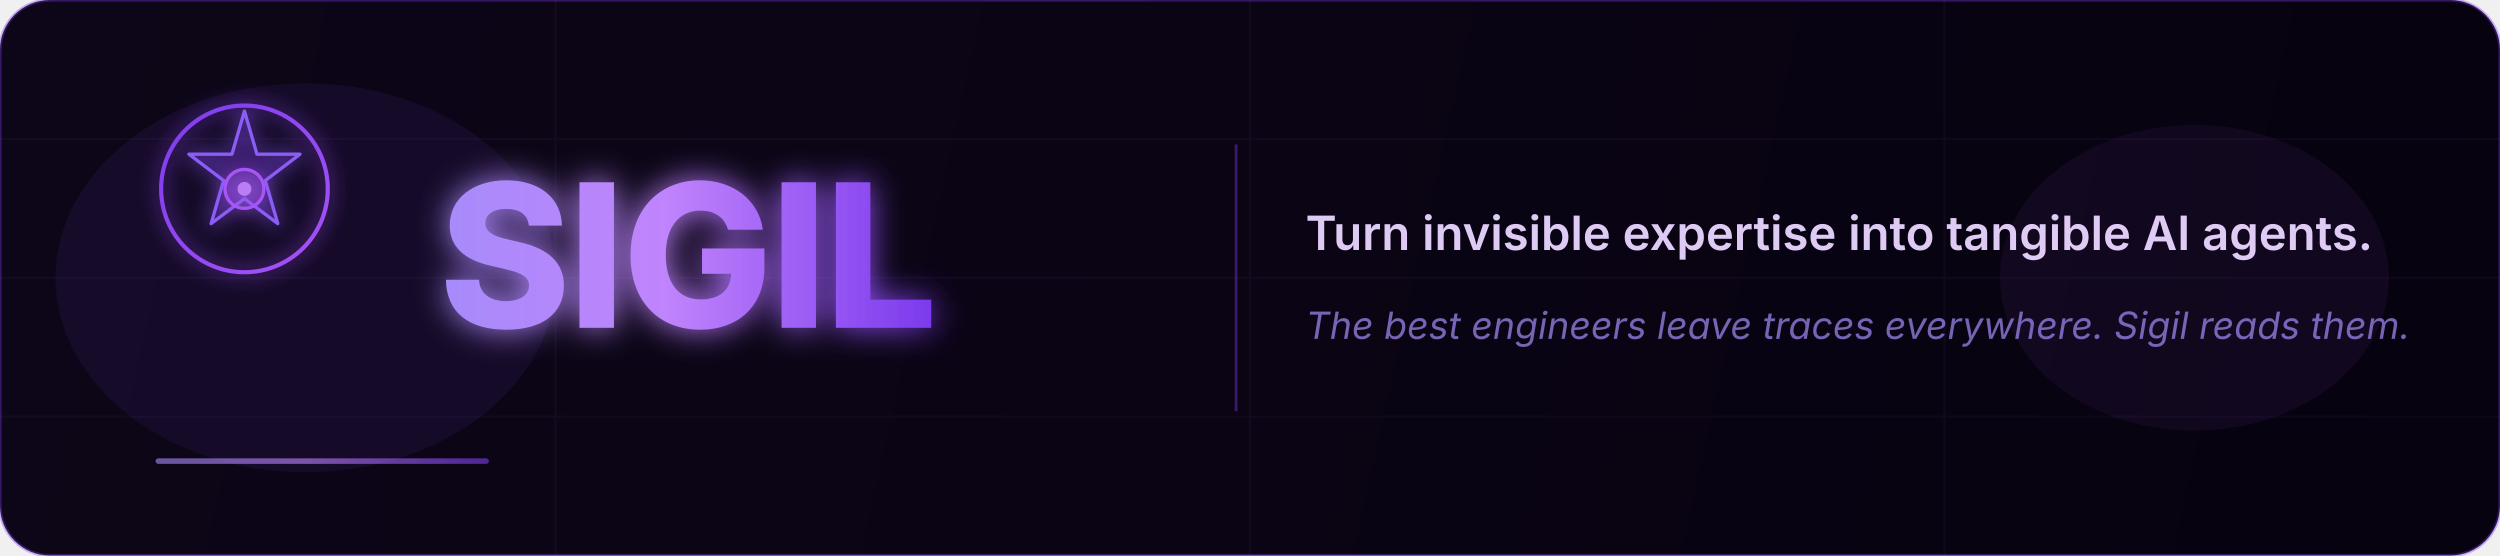
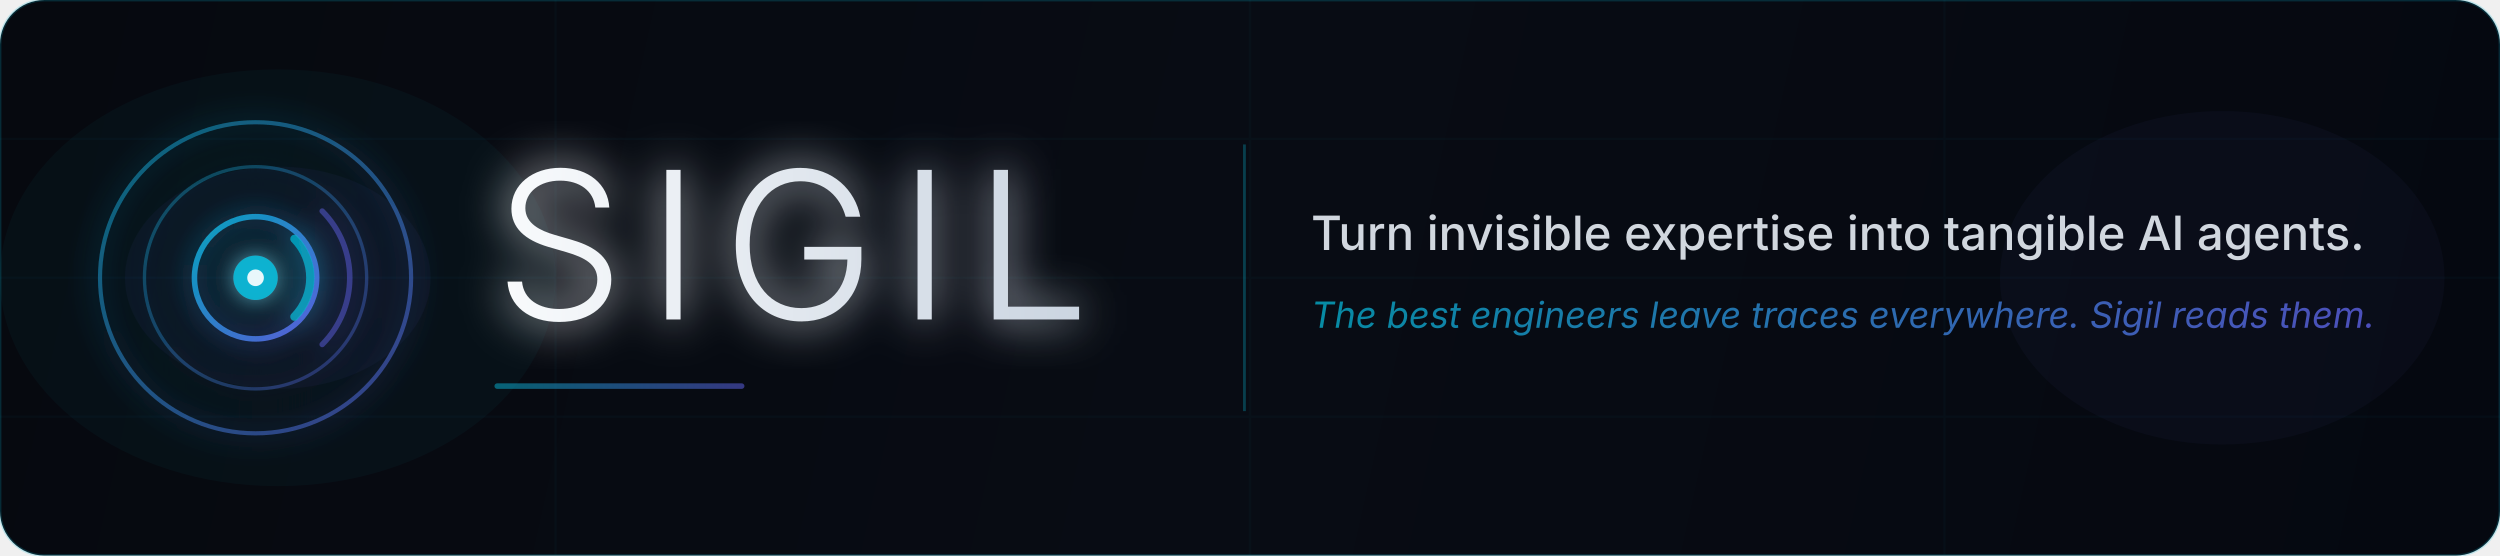
<svg xmlns="http://www.w3.org/2000/svg" viewBox="0 0 900 200" width="900" height="200">
  <defs>
    <linearGradient id="bg" x1="0" y1="0" x2="900" y2="200" gradientUnits="userSpaceOnUse">
-       <stop offset="0%" stop-color="#0d0618" />
-       <stop offset="50%" stop-color="#0a0414" />
-       <stop offset="100%" stop-color="#06020f" />
+       <stop offset="0%" stop-color="#06090F" />
+       <stop offset="50%" stop-color="#080C14" />
+       <stop offset="100%" stop-color="#050810" />
+     </linearGradient>
+     <linearGradient id="ring-g" x1="0" y1="0" x2="1" y2="1">
+       <stop offset="0%" stop-color="#06B6D4" />
+       <stop offset="100%" stop-color="#6366F1" />
    </linearGradient>
    <linearGradient id="wordmark" x1="0" y1="0" x2="1" y2="0">
-       <stop offset="0%" stop-color="#a78bfa" />
-       <stop offset="45%" stop-color="#c084fc" />
-       <stop offset="100%" stop-color="#7c3aed" />
+       <stop offset="0%" stop-color="#F8FAFC" />
+       <stop offset="100%" stop-color="#CBD5E1" />
    </linearGradient>
-     <linearGradient id="ring" x1="0" y1="0" x2="64" y2="64" gradientUnits="userSpaceOnUse">
-       <stop offset="0%" stop-color="#7c3aed" />
-       <stop offset="100%" stop-color="#a855f7" />
+     <linearGradient id="tag-g" x1="0" y1="0" x2="1" y2="0">
+       <stop offset="0%" stop-color="#06B6D4" />
+       <stop offset="100%" stop-color="#6366F1" />
    </linearGradient>
    <filter id="glow" x="-50%" y="-50%" width="200%" height="200%">
-       <feGaussianBlur stdDeviation="3.5" result="blur" />
+       <feGaussianBlur stdDeviation="5" result="blur" />
      <feMerge>
        <feMergeNode in="blur" />
        <feMergeNode in="SourceGraphic" />
      </feMerge>
    </filter>
    <filter id="textglow" x="-10%" y="-30%" width="120%" height="160%">
-       <feGaussianBlur stdDeviation="6" result="blur" />
+       <feGaussianBlur stdDeviation="8" result="blur" />
      <feMerge>
        <feMergeNode in="blur" />
        <feMergeNode in="SourceGraphic" />
      </feMerge>
    </filter>
-     <clipPath id="clip">
-       <rect rx="18" width="900" height="200" />
-     </clipPath>
  </defs>
-   <rect width="900" height="200" rx="18" fill="url(#bg)" />
-   <g opacity="0.04" stroke="#a78bfa" stroke-width="0.8">
+   <rect width="900" height="200" rx="16" fill="url(#bg)" />
+   <g opacity="0.03" stroke="#06B6D4" stroke-width="0.8">
    <line x1="0" y1="50" x2="900" y2="50" />
    <line x1="0" y1="100" x2="900" y2="100" />
    <line x1="0" y1="150" x2="900" y2="150" />
    <line x1="200" y1="0" x2="200" y2="200" />
    <line x1="450" y1="0" x2="450" y2="200" />
    <line x1="700" y1="0" x2="700" y2="200" />
  </g>
-   <ellipse cx="110" cy="100" rx="90" ry="70" fill="#7c3aed" opacity="0.08" />
-   <ellipse cx="790" cy="100" rx="70" ry="55" fill="#a855f7" opacity="0.06" />
-   <rect width="900" height="200" rx="18" fill="none" stroke="#7c3aed" stroke-width="1.2" opacity="0.35" />
-   <g transform="translate(56, 36)" filter="url(#glow)">
-     <circle cx="32" cy="32" r="30" fill="none" stroke="url(#ring)" stroke-width="1.5" />
-     <polygon points="32,4 36.5,19.5 52,19.5 39.5,29 44,44.5 32,35.5 20,44.5 24.5,29 12,19.5 27.5,19.5" fill="rgba(124,58,237,0.15)" stroke="#8b5cf6" stroke-width="1.2" stroke-linejoin="round" />
-     <circle cx="32" cy="32" r="7" fill="rgba(168,85,247,0.25)" stroke="#a855f7" stroke-width="1.2" />
-     <circle cx="32" cy="32" r="2.5" fill="#c084fc" opacity="0.9" />
+   <ellipse cx="100" cy="100" rx="100" ry="75" fill="#06B6D4" opacity="0.04" />
+   <ellipse cx="100" cy="100" rx="55" ry="40" fill="#6366F1" opacity="0.05" />
+   <ellipse cx="800" cy="100" rx="80" ry="60" fill="#6366F1" opacity="0.04" />
+   <rect width="900" height="200" rx="16" fill="none" stroke="#06B6D4" stroke-width="1" opacity="0.2" />
+   <g transform="translate(24, 30)" filter="url(#glow)">
+     <circle cx="68" cy="70" r="56" fill="none" stroke="url(#ring-g)" stroke-width="1.5" opacity="0.5" />
+     <circle cx="68" cy="70" r="40" fill="none" stroke="url(#ring-g)" stroke-width="1.2" opacity="0.35" />
+     <circle cx="68" cy="70" r="22" fill="none" stroke="url(#ring-g)" stroke-width="2" opacity="0.85" />
+     <circle cx="68" cy="70" r="8" fill="#06B6D4" opacity="0.95" />
+     <circle cx="68" cy="70" r="3" fill="white" opacity="0.9" />
+     <path d="M 82 56 A 20 20 0 0 1 82 84" fill="none" stroke="#06B6D4" stroke-width="3" stroke-linecap="round" opacity="0.75" />
+     <path d="M 92 46 A 34 34 0 0 1 92 94" fill="none" stroke="#6366F1" stroke-width="2" stroke-linecap="round" opacity="0.45" />
  </g>
-   <text x="158" y="118" font-family="-apple-system, BlinkMacSystemFont, 'Segoe UI', system-ui, sans-serif" font-weight="800" font-size="72" letter-spacing="-1" fill="url(#wordmark)" filter="url(#textglow)">SIGIL</text>
-   <line x1="445" y1="52" x2="445" y2="148" stroke="#7c3aed" stroke-width="1" opacity="0.4" />
-   <text x="470" y="90" font-family="-apple-system, BlinkMacSystemFont, 'Segoe UI', system-ui, sans-serif" font-size="17" font-weight="600" fill="#e9d5ff" opacity="0.95">Turn invisible expertise into tangible AI agents.</text>
-   <text x="470" y="122" font-family="-apple-system, BlinkMacSystemFont, 'Segoe UI', system-ui, sans-serif" font-size="13.5" font-weight="400" fill="#a78bfa" opacity="0.7" font-style="italic">The best engineers leave traces everywhere. Sigil reads them.</text>
-   <rect x="56" y="165" width="120" height="2" rx="1" fill="url(#wordmark)" opacity="0.6" />
+   <text x="178" y="115" font-family="-apple-system, BlinkMacSystemFont, 'Segoe UI', system-ui, sans-serif" font-weight="300" font-size="74" letter-spacing="8" fill="url(#wordmark)" filter="url(#textglow)">SIGIL</text>
+   <line x1="448" y1="52" x2="448" y2="148" stroke="#06B6D4" stroke-width="1" opacity="0.3" />
+   <text x="472" y="90" font-family="-apple-system, BlinkMacSystemFont, 'Segoe UI', system-ui, sans-serif" font-size="17" font-weight="500" fill="#E2E8F0" opacity="0.92">Turn invisible expertise into tangible AI agents.</text>
+   <text x="472" y="118" font-family="-apple-system, BlinkMacSystemFont, 'Segoe UI', system-ui, sans-serif" font-size="13" font-weight="400" fill="url(#tag-g)" opacity="0.75" font-style="italic">The best engineers leave traces everywhere. Sigil reads them.</text>
+   <rect x="178" y="138" width="90" height="2" rx="1" fill="url(#tag-g)" opacity="0.5" />
</svg>
